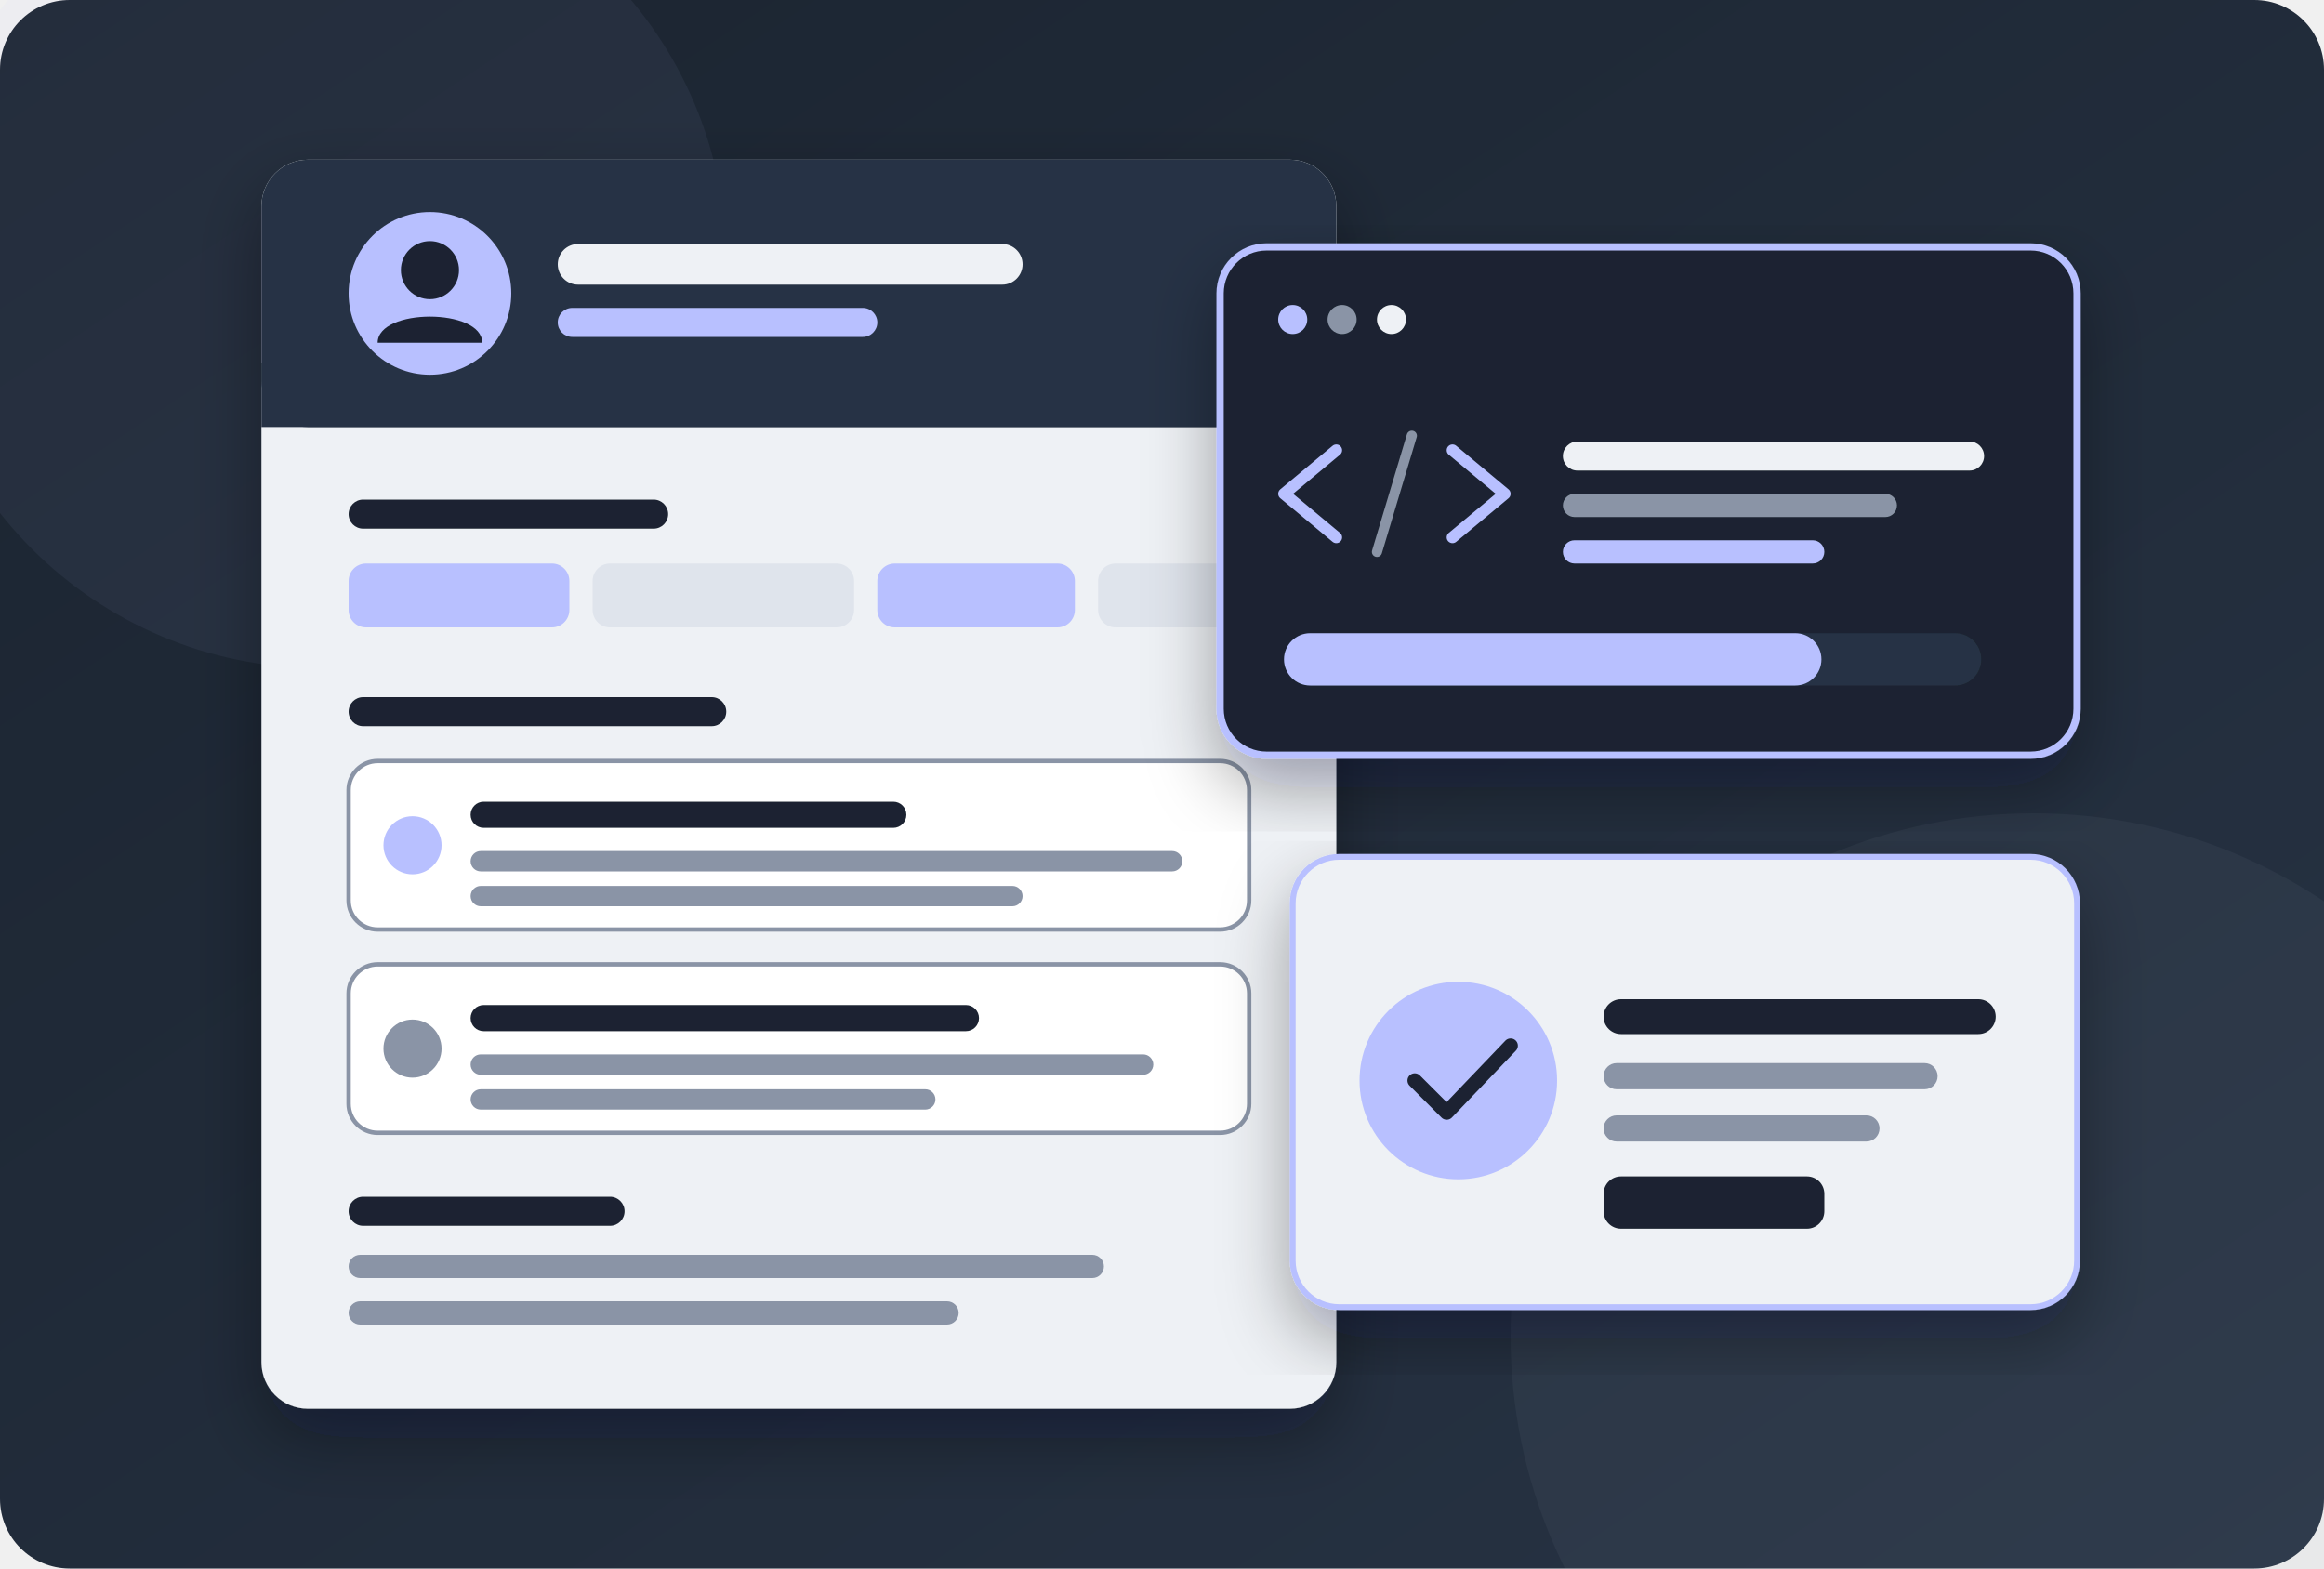
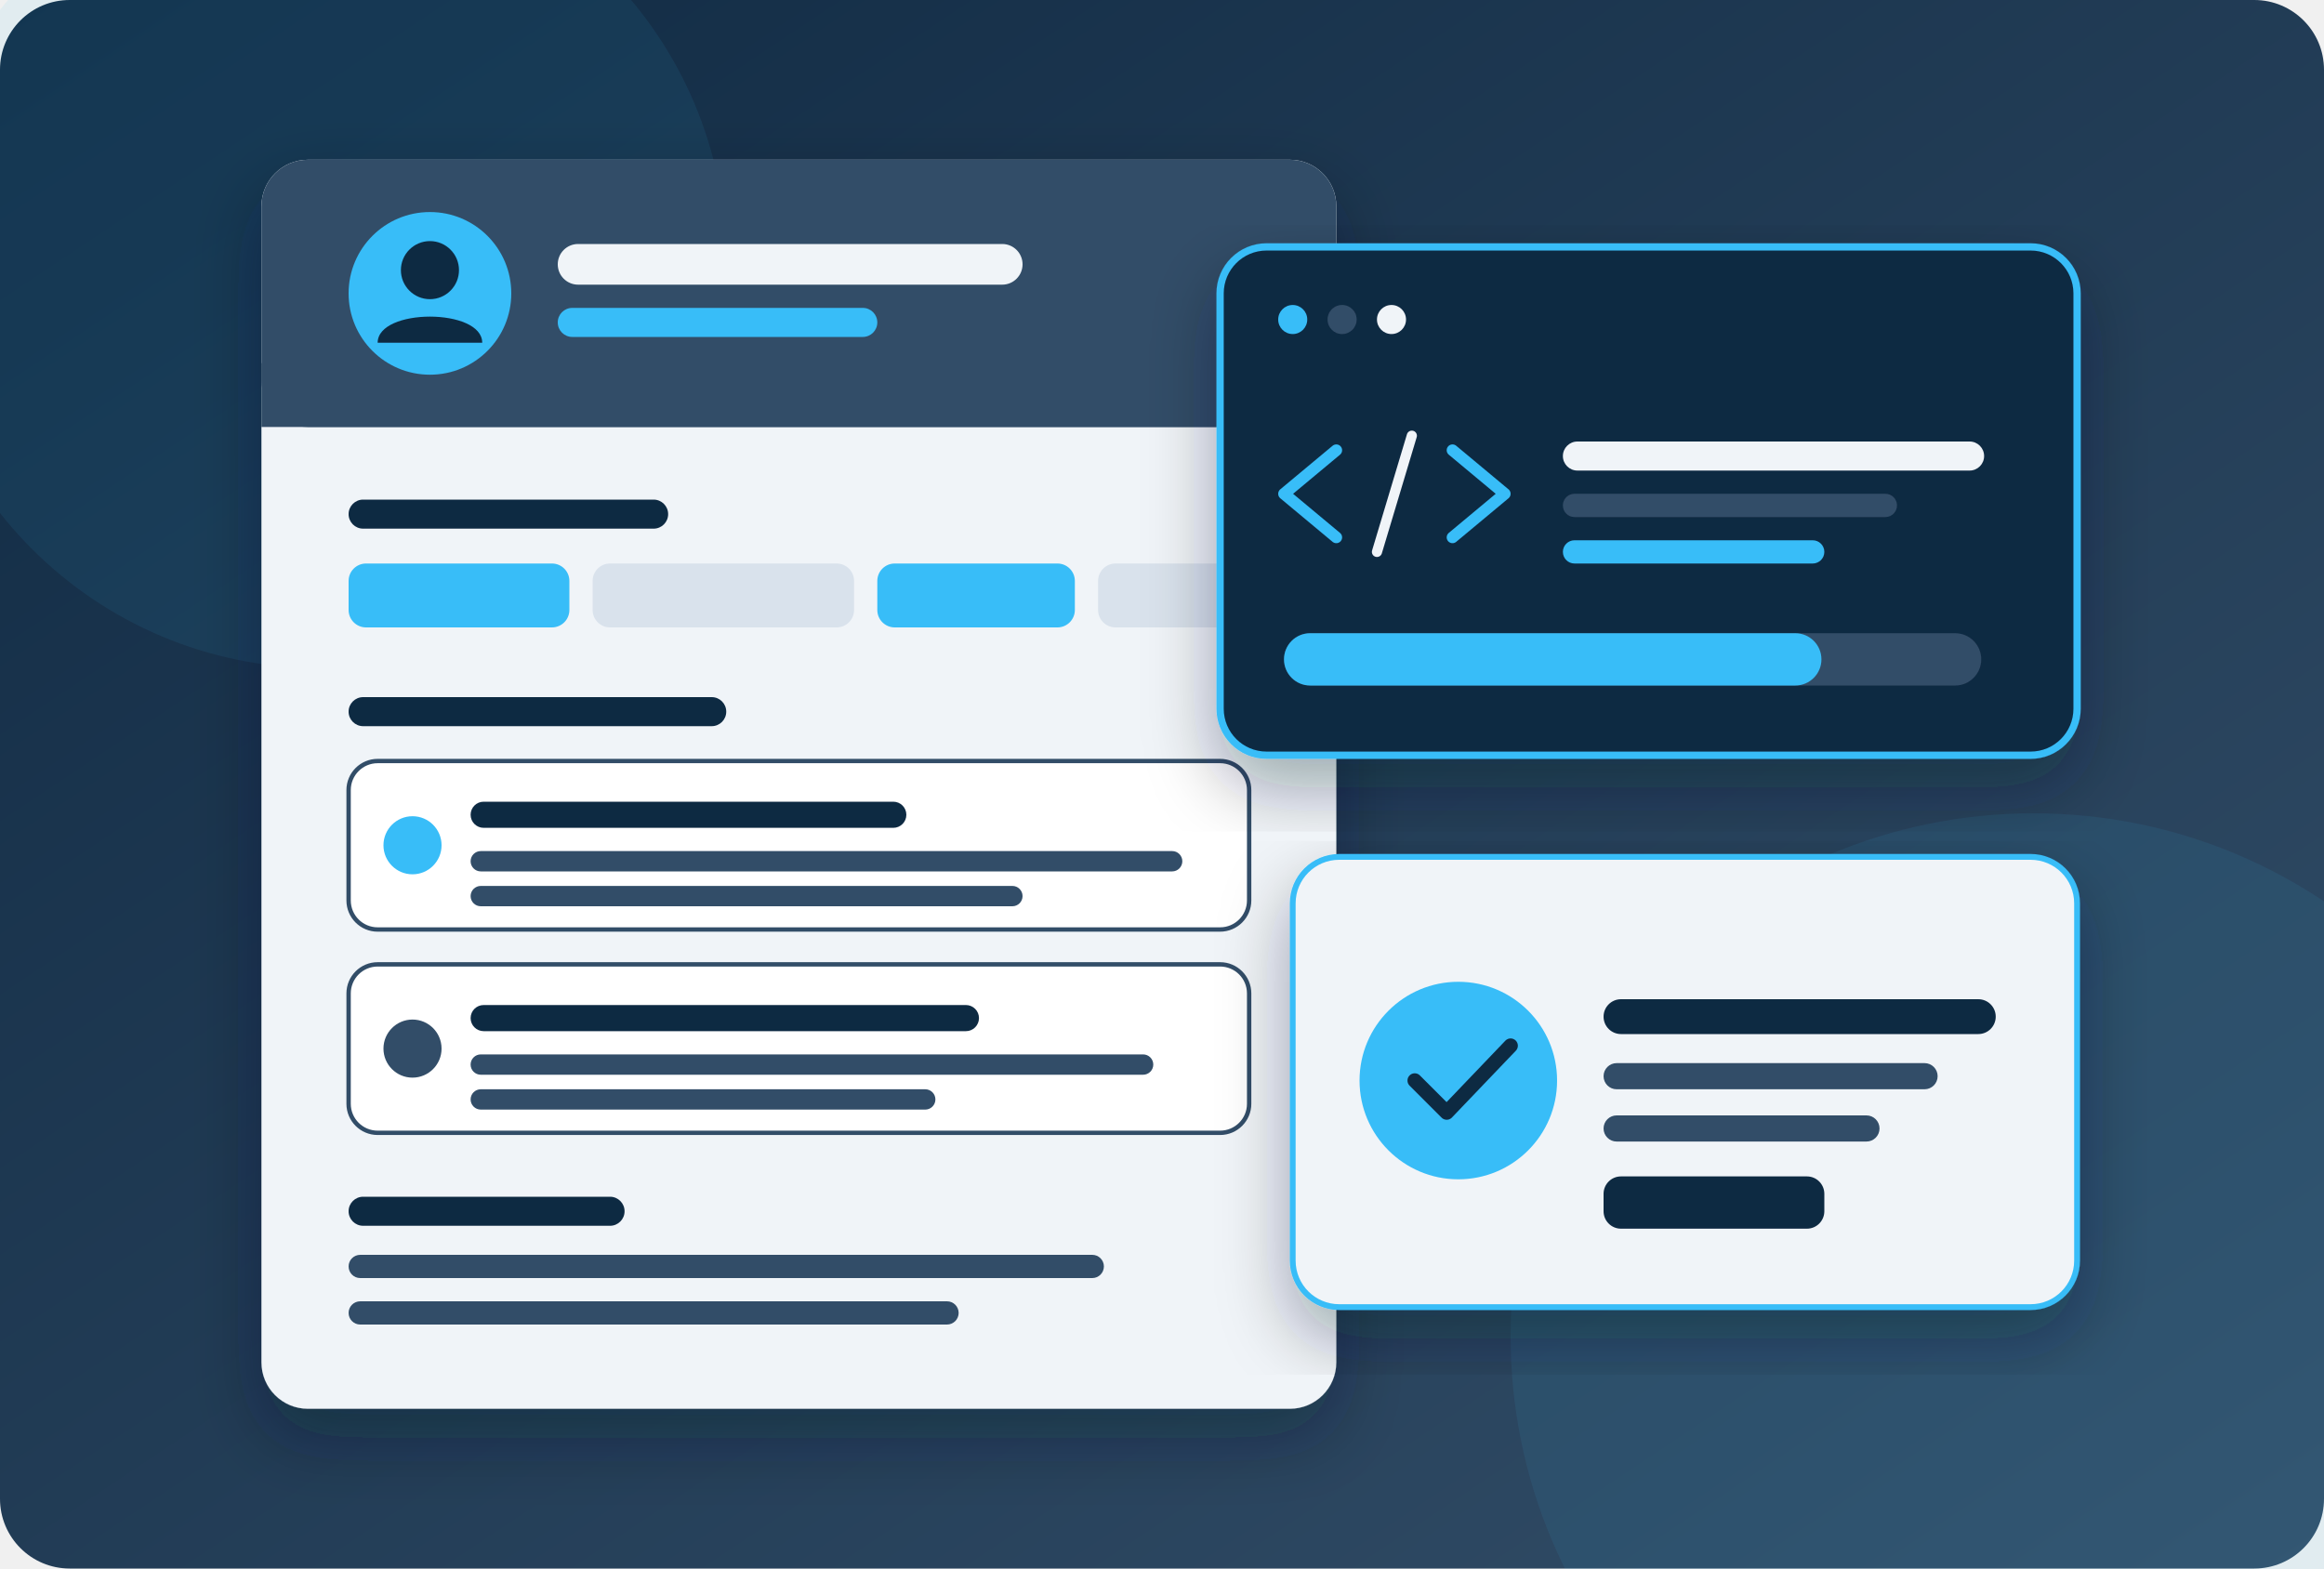
<svg xmlns="http://www.w3.org/2000/svg" viewBox="0 0 800 540" role="img" aria-label="Technical CV and project portfolio illustration">
  <defs>
    <linearGradient id="bgGrad" x1="0%" y1="0%" x2="100%" y2="100%">
-       <stop offset="0%" stop-color="#1B2430" />
-       <stop offset="100%" stop-color="#273344" />
+       <stop offset="0%" stop-color="#102A43" />
+       <stop offset="100%" stop-color="#334E68" />
    </linearGradient>
    <filter id="cardShadow" x="-10%" y="-10%" width="125%" height="125%">
-       <feDropShadow dx="0" dy="10" stdDeviation="12" flood-color="#0d131a" flood-opacity="0.35" />
+       <feDropShadow dx="0" dy="10" stdDeviation="12" flood-color="#091929" flood-opacity="0.35" />
    </filter>
  </defs>
  <rect width="800" height="540" rx="24" fill="url(#bgGrad)" />
-   <circle cx="110" cy="90" r="140" fill="#B8C0FF" opacity="0.06" />
-   <circle cx="700" cy="460" r="180" fill="#8A94A6" opacity="0.08" />
+   <circle cx="110" cy="90" r="140" fill="#38BDF8" opacity="0.08" />
+   <circle cx="700" cy="460" r="180" fill="#38BDF8" opacity="0.08" />
  <g filter="url(#cardShadow)">
-     <rect x="90" y="55" width="370" height="430" rx="16" fill="#EEF1F5" />
-     <rect x="90" y="55" width="370" height="92" rx="16" fill="#273344" />
-     <rect x="90" y="125" width="370" height="22" fill="#273344" />
-     <circle cx="148" cy="101" r="28" fill="#B8C0FF" />
-     <circle cx="148" cy="93" r="10" fill="#1B2430" />
-     <path d="M130 118 C130 106, 166 106, 166 118" fill="#1B2430" />
-     <rect x="192" y="84" width="160" height="14" rx="7" fill="#EEF1F5" />
-     <rect x="192" y="106" width="110" height="10" rx="5" fill="#B8C0FF" />
-     <rect x="120" y="172" width="110" height="10" rx="5" fill="#1B2430" />
-     <rect x="120" y="194" width="76" height="22" rx="6" fill="#B8C0FF" />
-     <rect x="204" y="194" width="90" height="22" rx="6" fill="#DFE4EC" />
-     <rect x="302" y="194" width="68" height="22" rx="6" fill="#B8C0FF" />
-     <rect x="378" y="194" width="52" height="22" rx="6" fill="#DFE4EC" />
-     <rect x="120" y="240" width="130" height="10" rx="5" fill="#1B2430" />
-     <rect x="120" y="262" width="310" height="58" rx="10" fill="#FFFFFF" stroke="#8A94A6" stroke-width="1.5" />
-     <circle cx="142" cy="291" r="10" fill="#B8C0FF" />
-     <rect x="162" y="276" width="150" height="9" rx="4.5" fill="#1B2430" />
-     <rect x="162" y="293" width="245" height="7" rx="3.5" fill="#8A94A6" />
-     <rect x="162" y="305" width="190" height="7" rx="3.5" fill="#8A94A6" />
-     <rect x="120" y="332" width="310" height="58" rx="10" fill="#FFFFFF" stroke="#8A94A6" stroke-width="1.5" />
-     <circle cx="142" cy="361" r="10" fill="#8A94A6" />
-     <rect x="162" y="346" width="175" height="9" rx="4.5" fill="#1B2430" />
-     <rect x="162" y="363" width="235" height="7" rx="3.5" fill="#8A94A6" />
-     <rect x="162" y="375" width="160" height="7" rx="3.5" fill="#8A94A6" />
-     <rect x="120" y="412" width="95" height="10" rx="5" fill="#1B2430" />
-     <rect x="120" y="432" width="260" height="8" rx="4" fill="#8A94A6" />
-     <rect x="120" y="448" width="210" height="8" rx="4" fill="#8A94A6" />
+     <rect x="90" y="55" width="370" height="430" rx="16" fill="#F0F4F8" />
+     <rect x="90" y="55" width="370" height="92" rx="16" fill="#334E68" />
+     <rect x="90" y="125" width="370" height="22" fill="#334E68" />
+     <circle cx="148" cy="101" r="28" fill="#38BDF8" />
+     <circle cx="148" cy="93" r="10" fill="#102A43" />
+     <path d="M130 118 C130 106, 166 106, 166 118" fill="#102A43" />
+     <rect x="192" y="84" width="160" height="14" rx="7" fill="#F0F4F8" />
+     <rect x="192" y="106" width="110" height="10" rx="5" fill="#38BDF8" />
+     <rect x="120" y="172" width="110" height="10" rx="5" fill="#102A43" />
+     <rect x="120" y="194" width="76" height="22" rx="6" fill="#38BDF8" />
+     <rect x="204" y="194" width="90" height="22" rx="6" fill="#D9E2EC" />
+     <rect x="302" y="194" width="68" height="22" rx="6" fill="#38BDF8" />
+     <rect x="378" y="194" width="52" height="22" rx="6" fill="#D9E2EC" />
+     <rect x="120" y="240" width="130" height="10" rx="5" fill="#102A43" />
+     <rect x="120" y="262" width="310" height="58" rx="10" fill="#FFFFFF" stroke="#334E68" stroke-width="1.5" />
+     <circle cx="142" cy="291" r="10" fill="#38BDF8" />
+     <rect x="162" y="276" width="150" height="9" rx="4.5" fill="#102A43" />
+     <rect x="162" y="293" width="245" height="7" rx="3.5" fill="#334E68" />
+     <rect x="162" y="305" width="190" height="7" rx="3.5" fill="#334E68" />
+     <rect x="120" y="332" width="310" height="58" rx="10" fill="#FFFFFF" stroke="#334E68" stroke-width="1.5" />
+     <circle cx="142" cy="361" r="10" fill="#334E68" />
+     <rect x="162" y="346" width="175" height="9" rx="4.5" fill="#102A43" />
+     <rect x="162" y="363" width="235" height="7" rx="3.5" fill="#334E68" />
+     <rect x="162" y="375" width="160" height="7" rx="3.5" fill="#334E68" />
+     <rect x="120" y="412" width="95" height="10" rx="5" fill="#102A43" />
+     <rect x="120" y="432" width="260" height="8" rx="4" fill="#334E68" />
+     <rect x="120" y="448" width="210" height="8" rx="4" fill="#334E68" />
  </g>
  <g filter="url(#cardShadow)">
-     <rect x="420" y="85" width="295" height="175" rx="16" fill="#1B2430" stroke="#B8C0FF" stroke-width="2.5" />
-     <circle cx="445" cy="110" r="5" fill="#B8C0FF" />
-     <circle cx="462" cy="110" r="5" fill="#8A94A6" />
-     <circle cx="479" cy="110" r="5" fill="#EEF1F5" />
-     <path d="M460 155 L442 170 L460 185" fill="none" stroke="#B8C0FF" stroke-width="4" stroke-linecap="round" stroke-linejoin="round" />
-     <path d="M500 155 L518 170 L500 185" fill="none" stroke="#B8C0FF" stroke-width="4" stroke-linecap="round" stroke-linejoin="round" />
-     <line x1="486" y1="150" x2="474" y2="190" stroke="#8A94A6" stroke-width="3.5" stroke-linecap="round" />
-     <rect x="538" y="152" width="145" height="10" rx="5" fill="#EEF1F5" />
-     <rect x="538" y="170" width="115" height="8" rx="4" fill="#8A94A6" />
-     <rect x="538" y="186" width="90" height="8" rx="4" fill="#B8C0FF" />
-     <rect x="442" y="218" width="240" height="18" rx="9" fill="#273344" />
-     <rect x="442" y="218" width="185" height="18" rx="9" fill="#B8C0FF" />
+     <rect x="420" y="85" width="295" height="175" rx="16" fill="#102A43" stroke="#38BDF8" stroke-width="2.5" />
+     <circle cx="445" cy="110" r="5" fill="#38BDF8" />
+     <circle cx="462" cy="110" r="5" fill="#334E68" />
+     <circle cx="479" cy="110" r="5" fill="#F0F4F8" />
+     <path d="M460 155 L442 170 L460 185" fill="none" stroke="#38BDF8" stroke-width="4" stroke-linecap="round" stroke-linejoin="round" />
+     <path d="M500 155 L518 170 L500 185" fill="none" stroke="#38BDF8" stroke-width="4" stroke-linecap="round" stroke-linejoin="round" />
+     <line x1="486" y1="150" x2="474" y2="190" stroke="#F0F4F8" stroke-width="3.5" stroke-linecap="round" />
+     <rect x="538" y="152" width="145" height="10" rx="5" fill="#F0F4F8" />
+     <rect x="538" y="170" width="115" height="8" rx="4" fill="#334E68" />
+     <rect x="538" y="186" width="90" height="8" rx="4" fill="#38BDF8" />
+     <rect x="442" y="218" width="240" height="18" rx="9" fill="#334E68" />
+     <rect x="442" y="218" width="185" height="18" rx="9" fill="#38BDF8" />
  </g>
  <g filter="url(#cardShadow)">
-     <rect x="445" y="295" width="270" height="155" rx="16" fill="#EEF1F5" stroke="#B8C0FF" stroke-width="2" />
-     <circle cx="502" cy="372" r="34" fill="#B8C0FF" />
-     <path d="M487 372 L498 383 L520 360" fill="none" stroke="#1B2430" stroke-width="5" stroke-linecap="round" stroke-linejoin="round" />
-     <rect x="552" y="344" width="135" height="12" rx="6" fill="#1B2430" />
-     <rect x="552" y="366" width="115" height="9" rx="4.5" fill="#8A94A6" />
-     <rect x="552" y="384" width="95" height="9" rx="4.5" fill="#8A94A6" />
-     <rect x="552" y="405" width="76" height="18" rx="6" fill="#1B2430" />
+     <rect x="445" y="295" width="270" height="155" rx="16" fill="#F0F4F8" stroke="#38BDF8" stroke-width="2" />
+     <circle cx="502" cy="372" r="34" fill="#38BDF8" />
+     <path d="M487 372 L498 383 L520 360" fill="none" stroke="#102A43" stroke-width="5" stroke-linecap="round" stroke-linejoin="round" />
+     <rect x="552" y="344" width="135" height="12" rx="6" fill="#102A43" />
+     <rect x="552" y="366" width="115" height="9" rx="4.5" fill="#334E68" />
+     <rect x="552" y="384" width="95" height="9" rx="4.5" fill="#334E68" />
+     <rect x="552" y="405" width="76" height="18" rx="6" fill="#102A43" />
  </g>
</svg>
